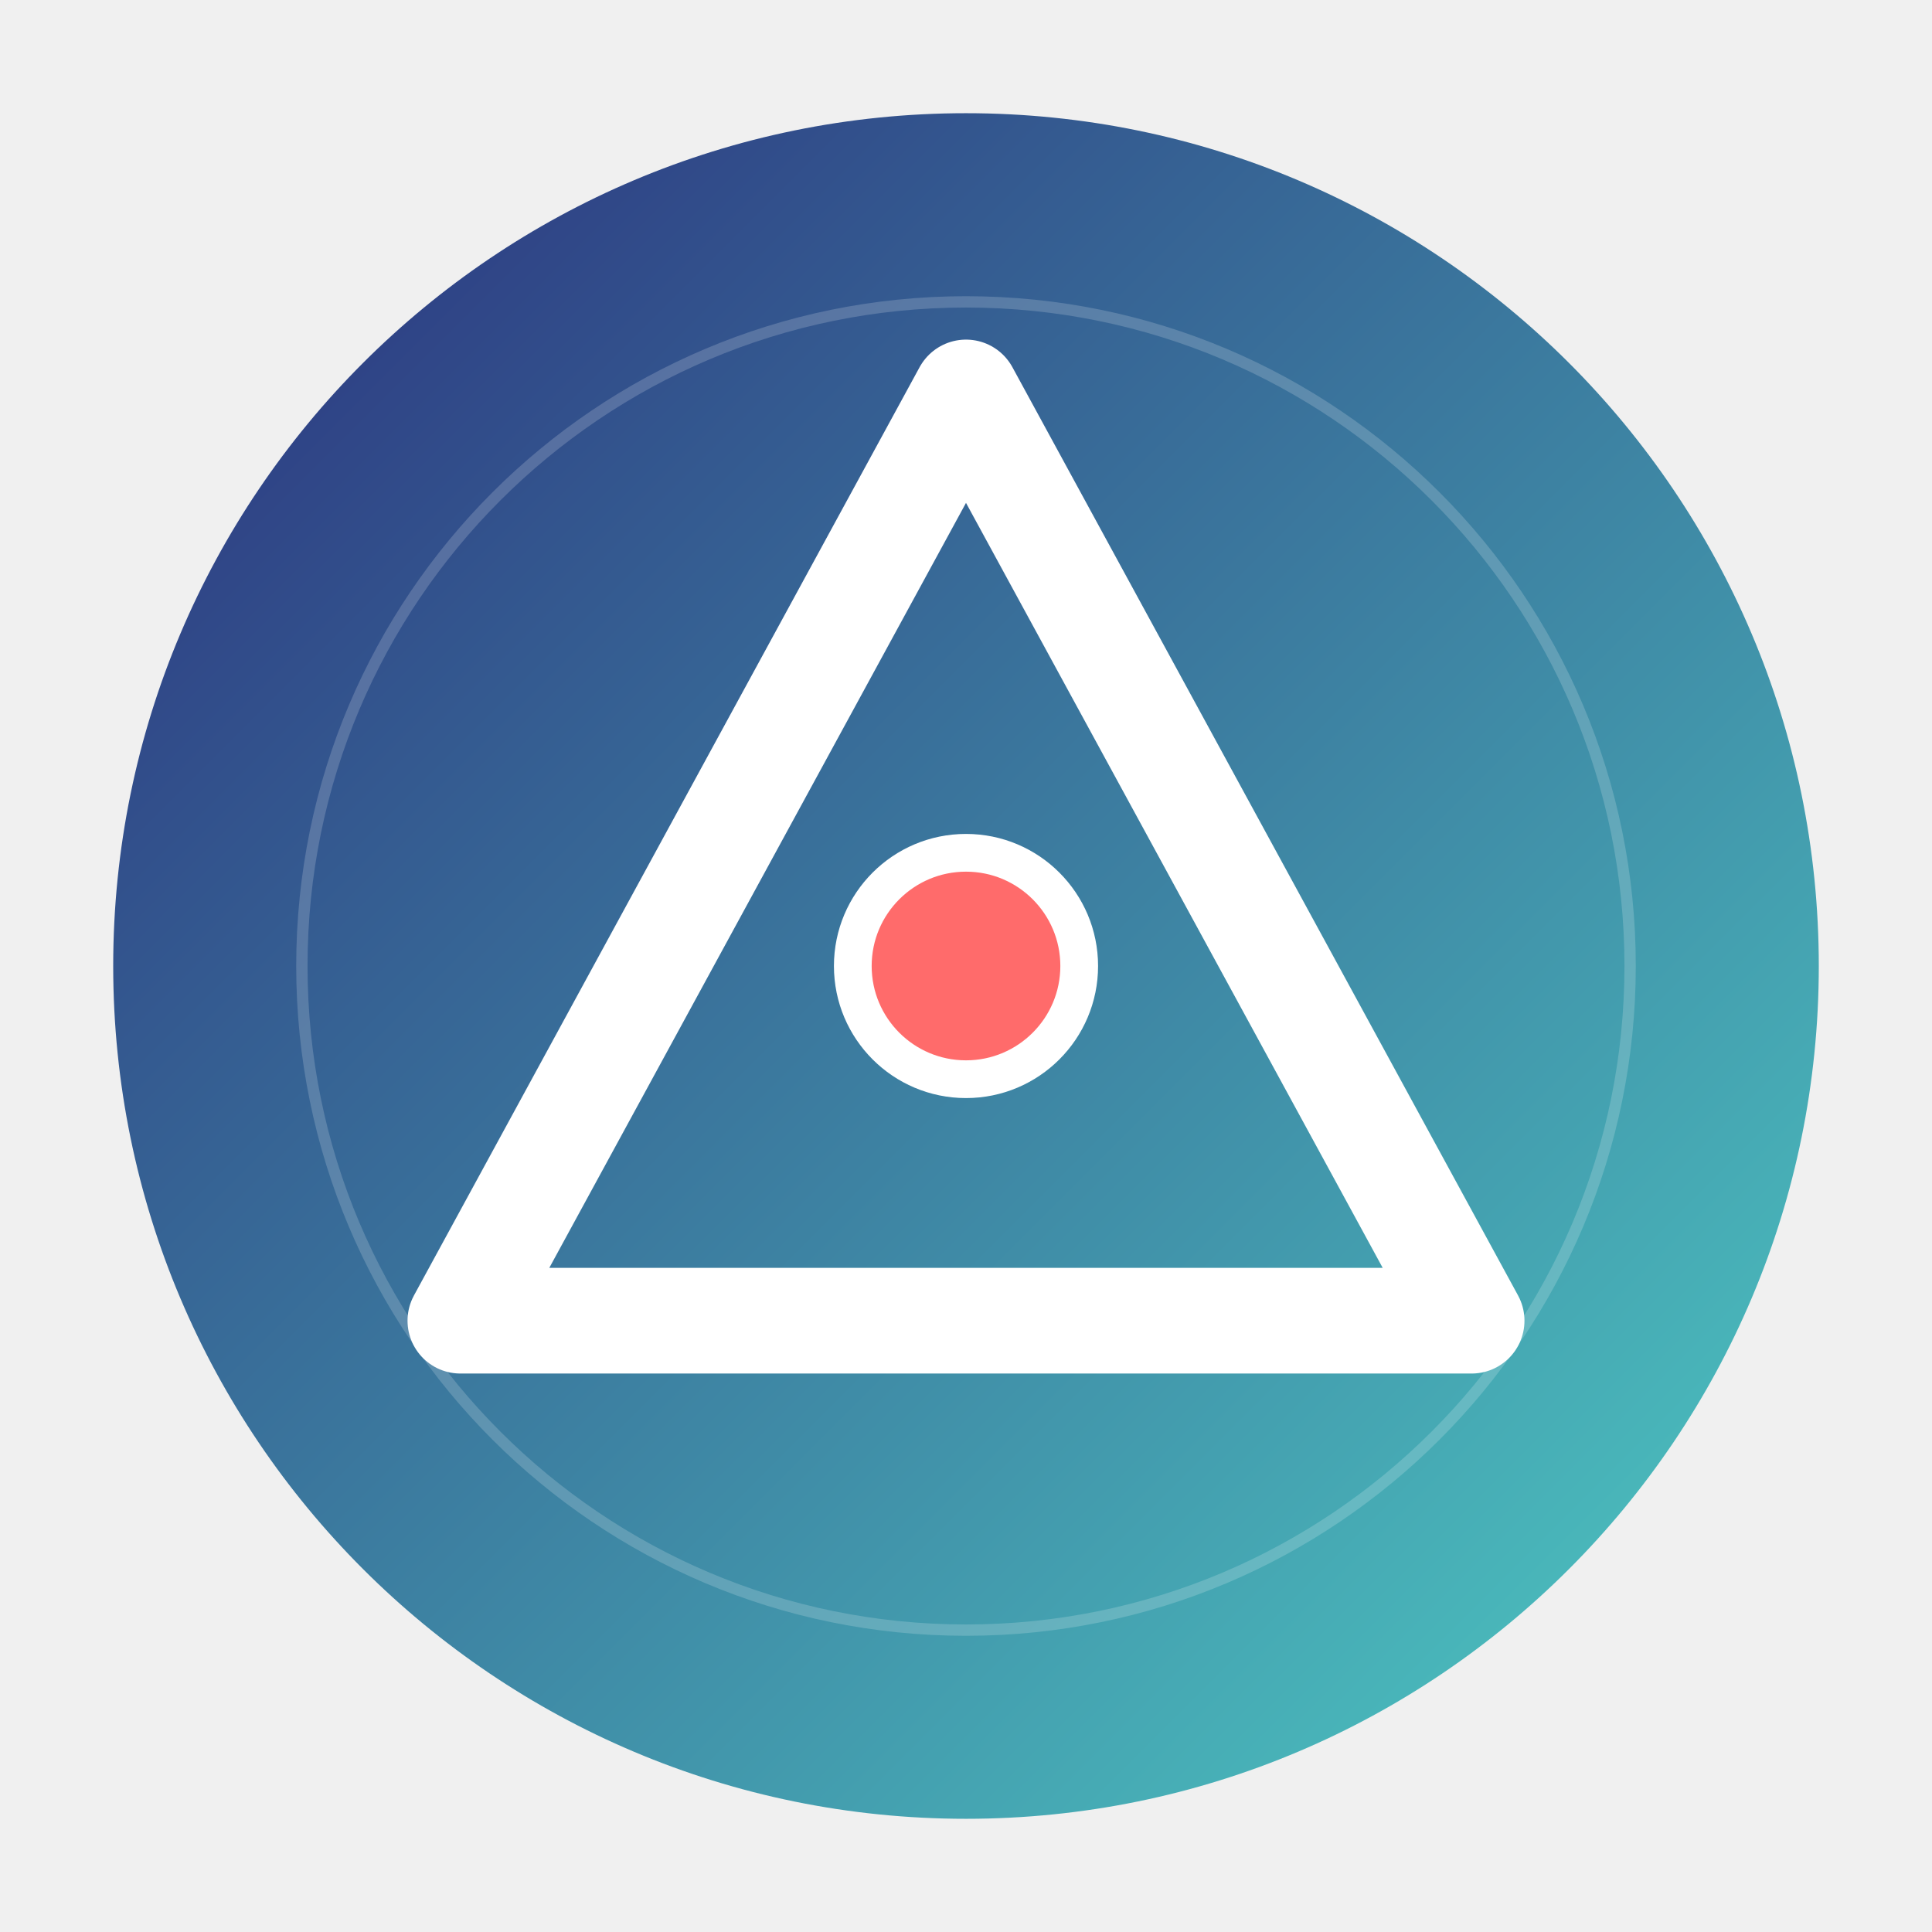
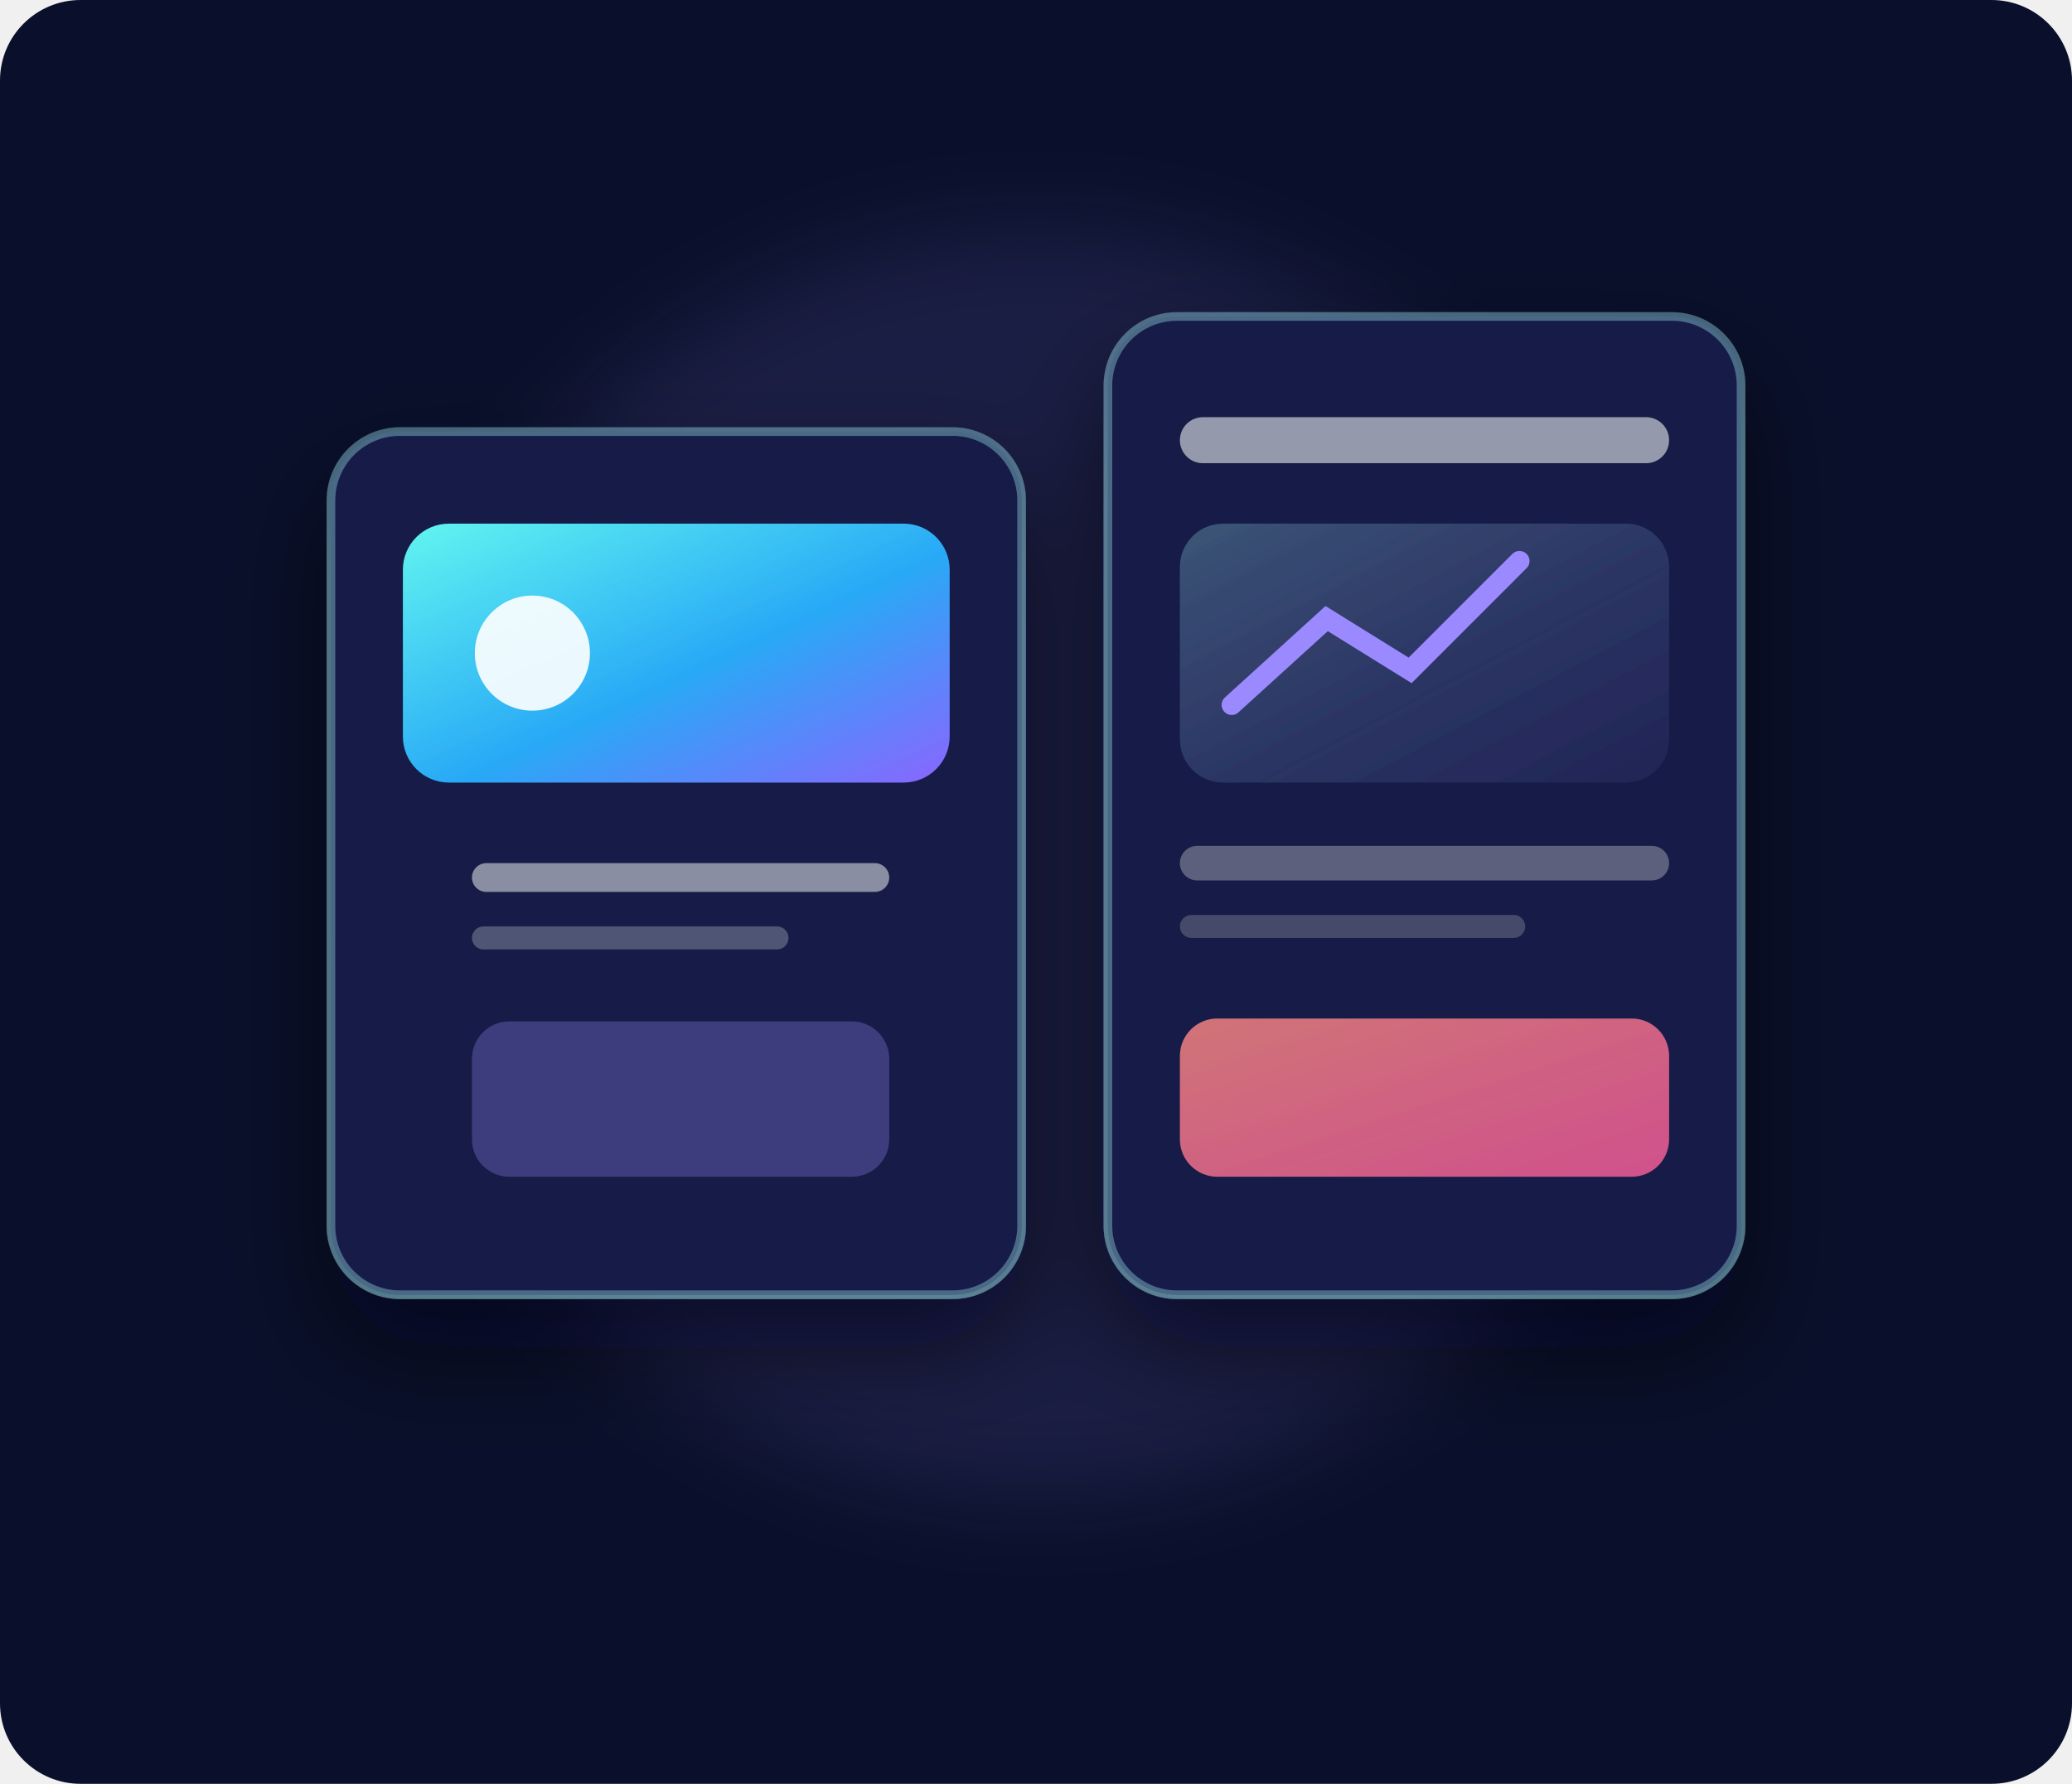
- <svg xmlns="http://www.w3.org/2000/svg" width="512" height="512" viewBox="0 0 512 512" role="img" aria-labelledby="title desc">
+ <svg xmlns="http://www.w3.org/2000/svg" width="720" height="620" viewBox="0 0 720 620" role="img" aria-labelledby="title desc">
  <defs>
-     <linearGradient id="g" x1="0" y1="0" x2="1" y2="1">
-       <stop offset="0" stop-color="#2A2D7C" />
-       <stop offset="1" stop-color="#4ECDC4" />
+     <linearGradient id="bg" x1="0" y1="0" x2="1" y2="1">
+       <stop stop-color="#10173b" />
+       <stop offset=".52" stop-color="#2A2D7C" />
+       <stop offset="1" stop-color="#087f91" />
    </linearGradient>
+     <linearGradient id="cyan" x1="0" y1="0" x2="1" y2="1">
+       <stop stop-color="#62F5F0" />
+       <stop offset=".55" stop-color="#28A9F6" />
+       <stop offset="1" stop-color="#8A65FF" />
+     </linearGradient>
+     <linearGradient id="coral" x1="0" y1="0" x2="1" y2="1">
+       <stop stop-color="#FF8A83" />
+       <stop offset="1" stop-color="#FF5D9E" />
+     </linearGradient>
+     <linearGradient id="screen" x1="0" y1="0" x2="1" y2="1">
+       <stop stop-color="#141E5B" />
+       <stop offset=".55" stop-color="#20266f" />
+       <stop offset="1" stop-color="#087f91" />
+     </linearGradient>
+     <linearGradient id="glass" x1="0" y1="0" x2="1" y2="1">
+       <stop stop-color="#A8F8FF" stop-opacity=".26" />
+       <stop offset="1" stop-color="#9A7BFF" stop-opacity=".08" />
+     </linearGradient>
+     <filter id="shadow" x="-40%" y="-40%" width="180%" height="190%">
+       <feDropShadow dx="0" dy="18" stdDeviation="18" flood-color="#020617" flood-opacity=".58" />
+     </filter>
+     <filter id="glow">
+       <feGaussianBlur stdDeviation="16" />
+     </filter>
+     <clipPath id="screenClip">
+       <rect x="95" y="88" width="460" height="300" rx="23" />
+     </clipPath>
  </defs>
-   <circle cx="256" cy="256" r="226" fill="url(#g)" />
-   <circle cx="256" cy="256" r="176" fill="none" stroke="#fff" stroke-opacity=".18" stroke-width="3" />
-   <path d="M256 104 L390 350 H122 Z" fill="none" stroke="#fff" stroke-width="28" stroke-linejoin="round" />
-   <circle cx="256" cy="256" r="30" fill="#FF6B6B" stroke="#fff" stroke-width="10" />
+   <rect width="720" height="620" rx="28" fill="#0A102B" />
+   <circle cx="360" cy="300" r="220" fill="#9B8AFF" opacity=".12" filter="url(#glow)" />
+   <g filter="url(#shadow)">
+     <rect x="115" y="150" width="240" height="300" rx="24" fill="#151D46" stroke="#A9F6FF" stroke-opacity=".35" stroke-width="3" />
+     <rect x="140" y="182" width="190" height="90" rx="16" fill="url(#cyan)" />
+     <circle cx="185" cy="227" r="20" fill="#fff" opacity=".9" />
+     <rect x="164" y="300" width="145" height="10" rx="5" fill="#fff" opacity=".5" />
+     <rect x="164" y="322" width="110" height="8" rx="4" fill="#fff" opacity=".25" />
+     <rect x="164" y="355" width="145" height="54" rx="13" fill="#9B8AFF" opacity=".3" />
+     <rect x="385" y="110" width="220" height="340" rx="24" fill="#151D46" stroke="#A9F6FF" stroke-opacity=".35" stroke-width="3" />
+     <rect x="410" y="145" width="170" height="16" rx="8" fill="#fff" opacity=".55" />
+     <rect x="410" y="182" width="170" height="90" rx="15" fill="url(#glass)" />
+     <path d="M428 245l33-30 29 18 38-38" fill="none" stroke="#9B8AFF" stroke-width="7" stroke-linecap="round" />
+     <rect x="410" y="294" width="170" height="12" rx="6" fill="#fff" opacity=".3" />
+     <rect x="410" y="318" width="120" height="8" rx="4" fill="#fff" opacity=".2" />
+     <rect x="410" y="354" width="170" height="55" rx="13" fill="url(#coral)" opacity=".8" />
+   </g>
</svg>
